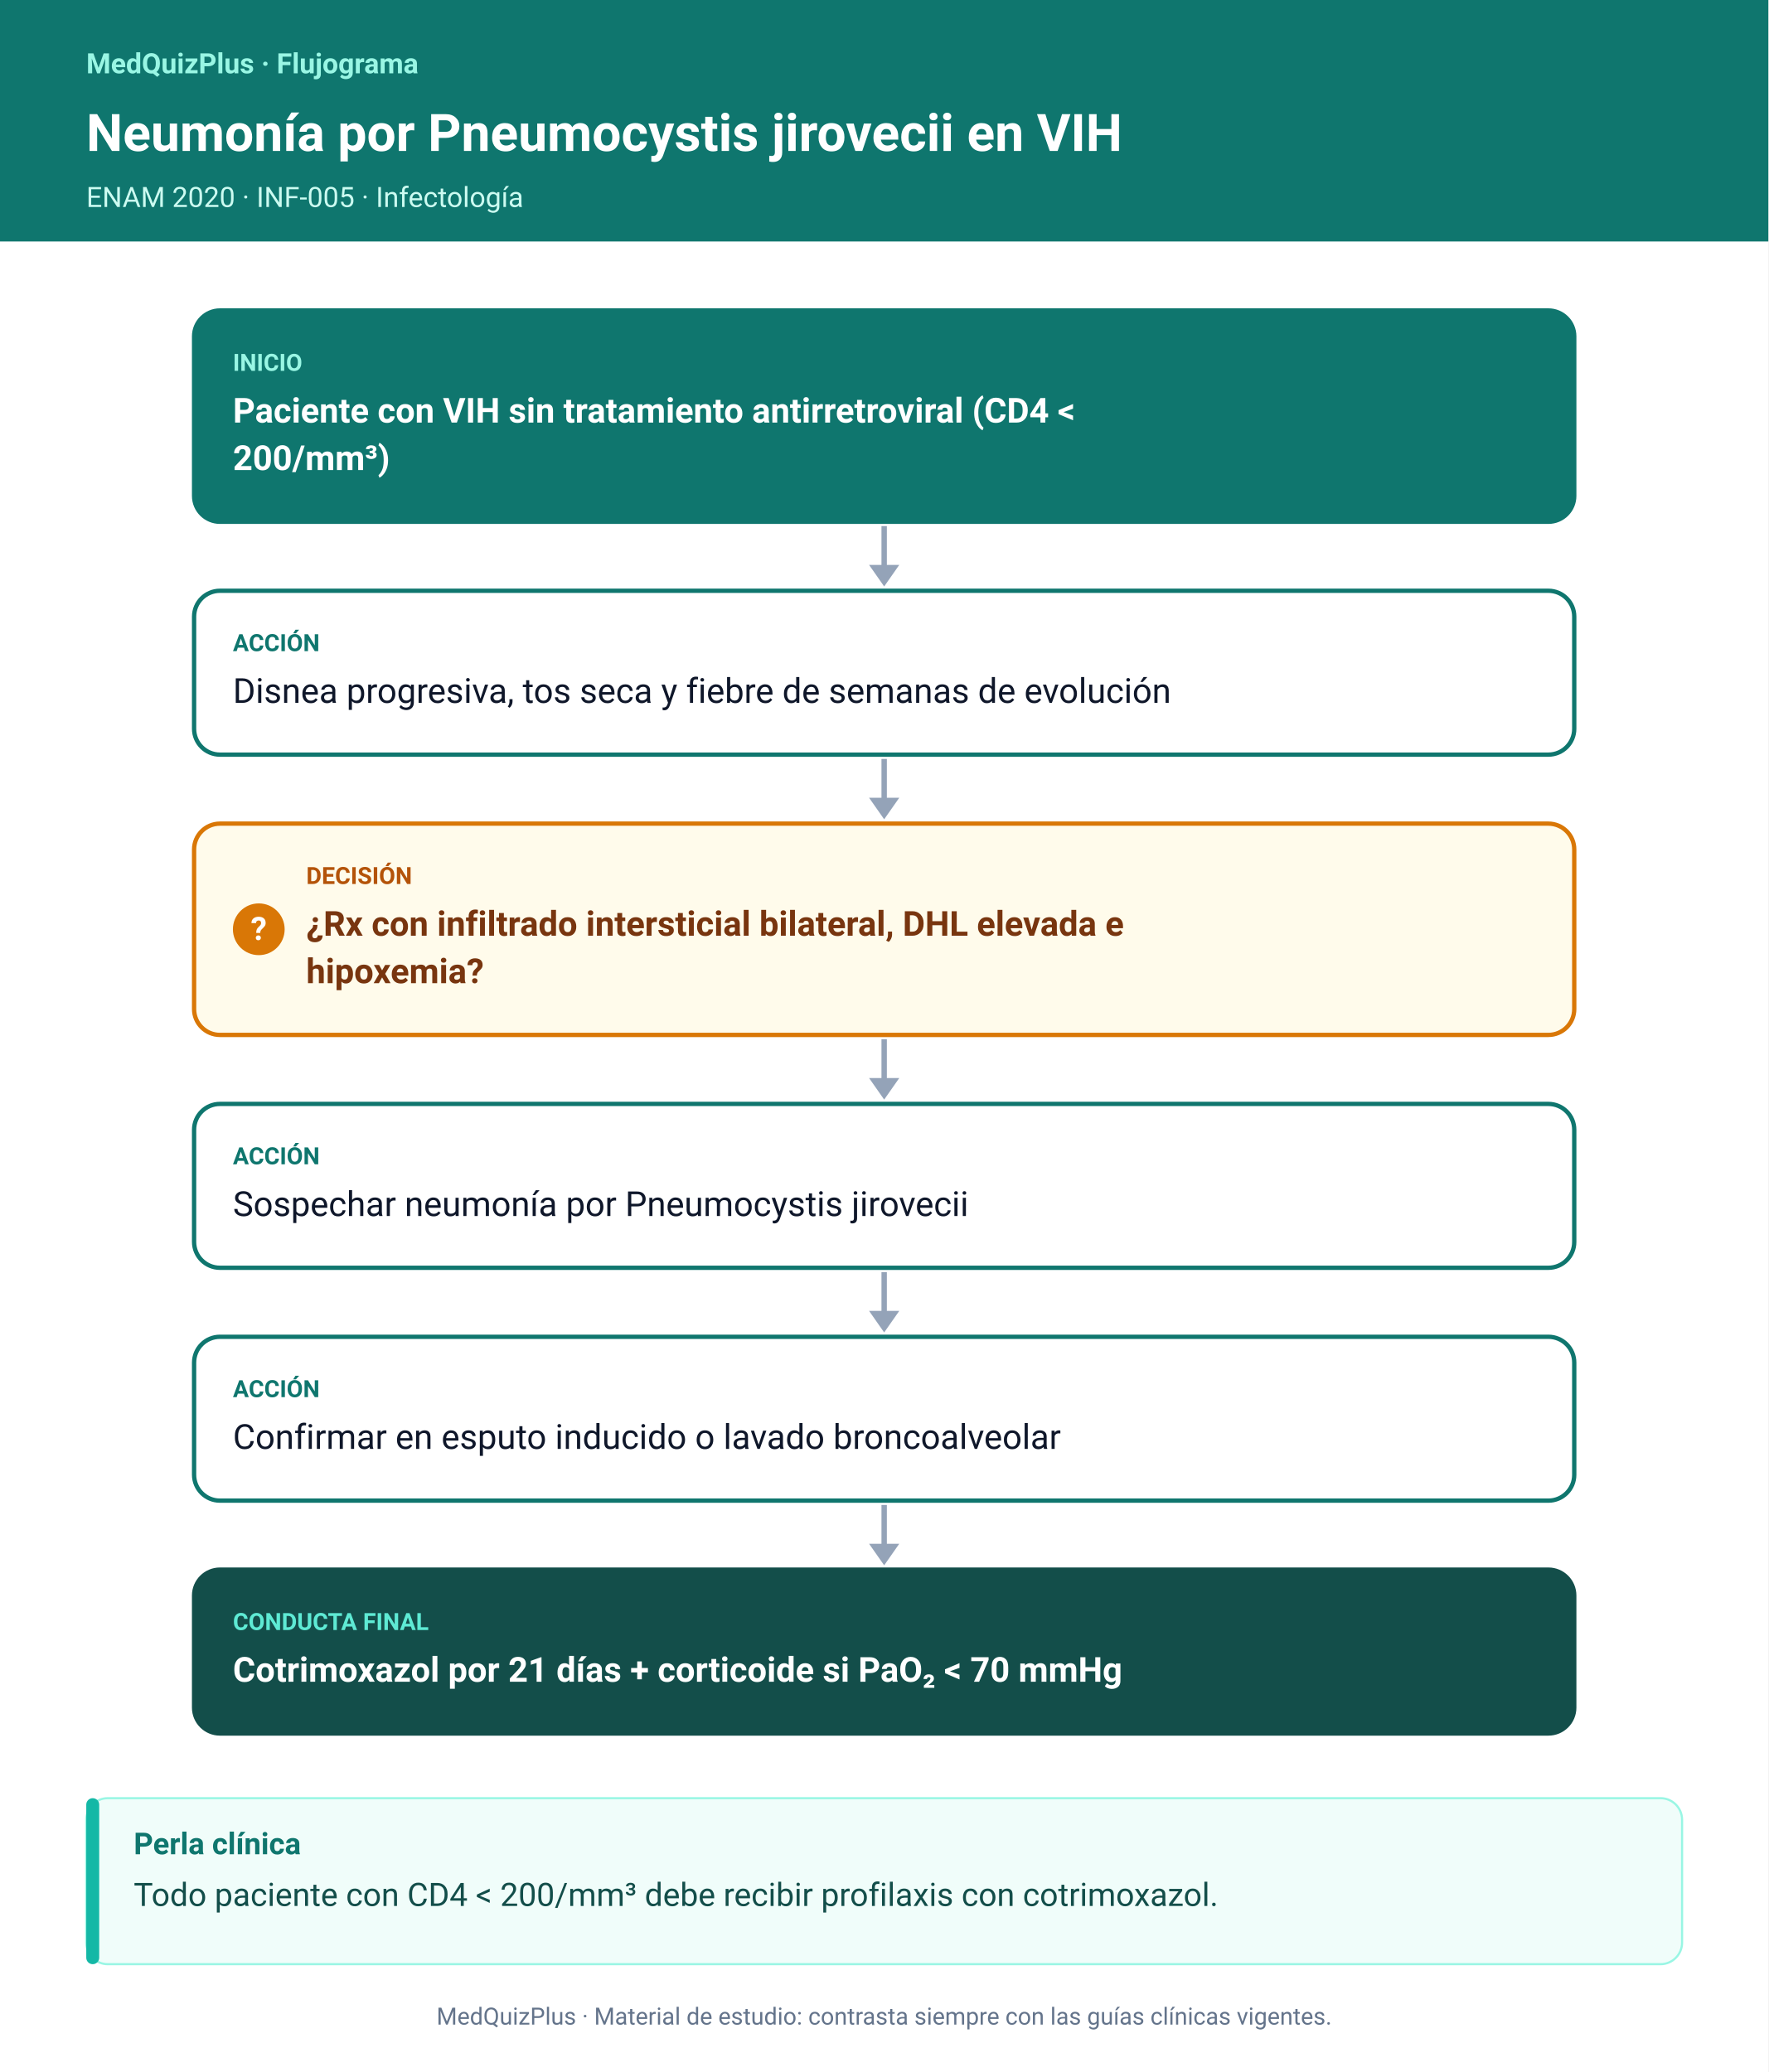
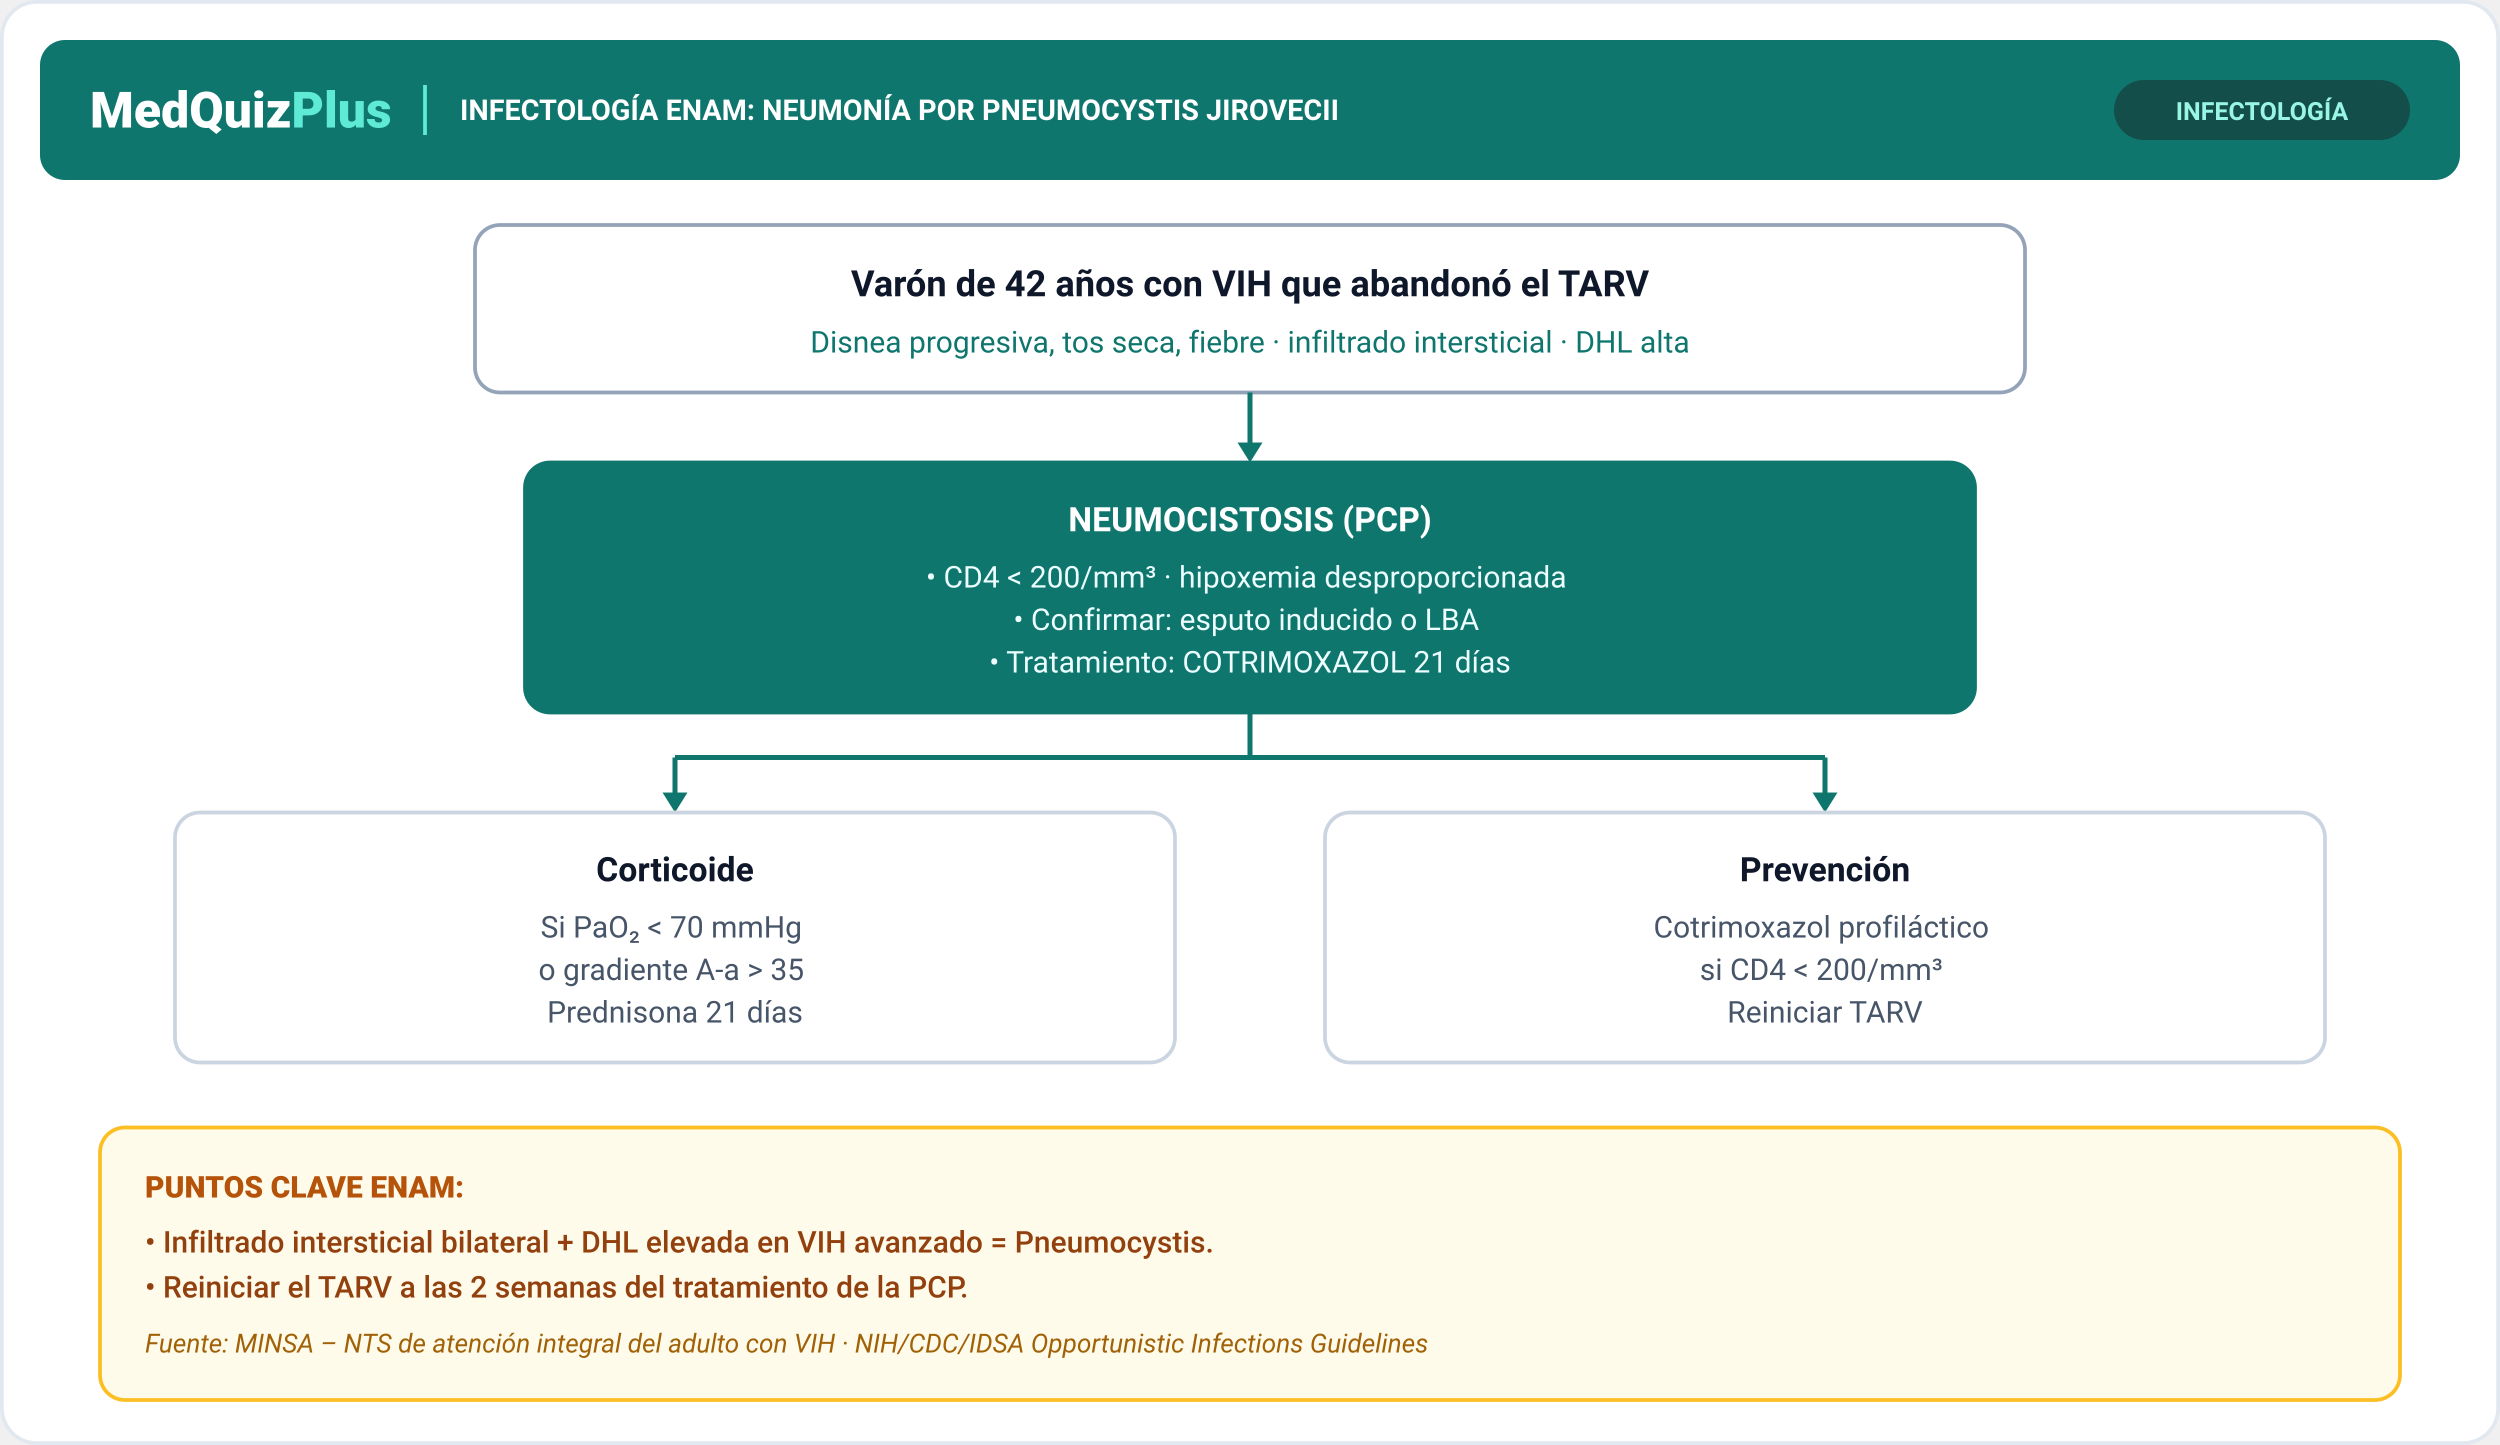
- <svg xmlns="http://www.w3.org/2000/svg" width="820" height="961" viewBox="0 0 820 961" font-family="Segoe UI, Roboto, Helvetica, Arial, sans-serif" role="img" aria-label="Neumonía por Pneumocystis jirovecii en VIH">
-   <rect width="820" height="961" fill="#ffffff" />
-   <rect x="0" y="0" width="820" height="112" fill="#0f766e" />
-   <text x="40" y="34" font-size="13" font-weight="600" font-style="normal" fill="#99f6e4" text-anchor="start" data-max="740">
-     <tspan x="40" dy="0">MedQuizPlus · Flujograma</tspan>
+ <svg xmlns="http://www.w3.org/2000/svg" width="1000" height="578" viewBox="0 0 1000 578" font-family="Segoe UI, Roboto, Helvetica, Arial, sans-serif" role="img" aria-label="Neumonía por Pneumocystis jirovecii">
+   <rect x="0.75" y="0.75" width="998.5" height="576.5" rx="14" fill="#ffffff" stroke="#e2e8f0" stroke-width="1.5" />
+   <rect x="16" y="16" width="968" height="56" rx="10" fill="#0f766e" />
+   <text x="36" y="51.0" font-size="20" font-weight="800" fill="#ffffff">MedQuiz<tspan fill="#5eead4">Plus</tspan>
  </text>
-   <text x="40" y="70" font-size="24" font-weight="700" font-style="normal" fill="#ffffff" text-anchor="start" data-max="740">
-     <tspan x="40" dy="0">Neumonía por Pneumocystis jirovecii en VIH</tspan>
+   <line x1="170" y1="34.0" x2="170" y2="54.0" stroke="#5eead4" stroke-width="1.5" />
+   <text x="184.0" y="48.0" font-size="11.5" font-weight="700" font-style="normal" fill="#ffffff" text-anchor="start" data-max="642">
+     <tspan x="184.0" dy="0">INFECTOLOGÍA ENAM: NEUMONÍA POR PNEUMOCYSTIS JIROVECII</tspan>
  </text>
-   <text x="40" y="96" font-size="13" font-weight="400" font-style="normal" fill="#ccfbf1" text-anchor="start" data-max="740">
-     <tspan x="40" dy="0">ENAM 2020 · INF-005 · Infectología</tspan>
+   <rect x="845.6" y="32.0" width="118.4" height="24" rx="12" fill="#134e4a" />
+   <text x="904.8" y="48.0" font-size="10" font-weight="700" font-style="normal" fill="#99f6e4" text-anchor="middle" data-max="102">
+     <tspan x="904.8" dy="0">INFECTOLOGÍA</tspan>
  </text>
-   <rect x="90" y="144" width="640" height="98" rx="12" fill="#0f766e" stroke="#0f766e" stroke-width="2" />
-   <text x="108" y="172" font-size="11" font-weight="700" font-style="normal" fill="#99f6e4" text-anchor="start" data-max="604">
-     <tspan x="108" dy="0">INICIO</tspan>
+   <rect x="190.0" y="90.0" width="620" height="67.0" rx="10" fill="#ffffff" stroke="#94a3b8" stroke-width="1.5" />
+   <text x="500.0" y="118.5" font-size="14.5" font-weight="700" font-style="normal" fill="#0f172a" text-anchor="middle" data-max="592">
+     <tspan x="500.0" dy="0">Varón de 42 años con VIH que abandonó el TARV</tspan>
  </text>
-   <text x="108" y="196" font-size="16" font-weight="600" font-style="normal" fill="#ffffff" text-anchor="start" data-max="604">
-     <tspan x="108" dy="0">Paciente con VIH sin tratamiento antirretroviral (CD4 &lt;</tspan>
-     <tspan x="108" dy="22">200/mm³)</tspan>
+   <text x="500.0" y="141.0" font-size="12" font-weight="400" font-style="normal" fill="#0f766e" text-anchor="middle" data-max="592">
+     <tspan x="500.0" dy="0">Disnea progresiva, tos seca, fiebre · infiltrado intersticial · DHL alta</tspan>
  </text>
-   <line x1="410.0" y1="244" x2="410.0" y2="264" stroke="#94a3b8" stroke-width="2.5" />
-   <polygon points="403.0,262 417.0,262 410.0,272" fill="#94a3b8" />
-   <rect x="90" y="274" width="640" height="76" rx="12" fill="#ffffff" stroke="#0f766e" stroke-width="2" />
-   <text x="108" y="302" font-size="11" font-weight="700" font-style="normal" fill="#0f766e" text-anchor="start" data-max="604">
-     <tspan x="108" dy="0">ACCIÓN</tspan>
+   <line x1="500.0" y1="157.0" x2="500.0" y2="178.0" stroke="#0f766e" stroke-width="2" />
+   <polygon points="495.0,177.0 505.0,177.0 500.0,185.0" fill="#0f766e" />
+   <rect x="210.0" y="185.0" width="580" height="100.0" rx="10" fill="#0f766e" stroke="#0f766e" stroke-width="1.5" />
+   <text x="500.0" y="212.5" font-size="13.5" font-weight="700" font-style="normal" fill="#ffffff" text-anchor="middle" data-max="552">
+     <tspan x="500.0" dy="0">NEUMOCISTOSIS (PCP)</tspan>
  </text>
-   <text x="108" y="326" font-size="16" font-weight="400" font-style="normal" fill="#0f172a" text-anchor="start" data-max="604">
-     <tspan x="108" dy="0">Disnea progresiva, tos seca y fiebre de semanas de evolución</tspan>
+   <text x="500.0" y="235.0" font-size="12" font-weight="400" font-style="normal" fill="#ecfeff" text-anchor="middle" data-max="552">
+     <tspan x="500.0" dy="0">• CD4 &lt; 200/mm³ · hipoxemia desproporcionada</tspan>
+     <tspan x="500.0" dy="17">• Confirmar: esputo inducido o LBA</tspan>
+     <tspan x="500.0" dy="17">• Tratamiento: COTRIMOXAZOL 21 días</tspan>
  </text>
-   <line x1="410.0" y1="352" x2="410.0" y2="372" stroke="#94a3b8" stroke-width="2.5" />
-   <polygon points="403.0,370 417.0,370 410.0,380" fill="#94a3b8" />
-   <rect x="90" y="382" width="640" height="98" rx="12" fill="#fffbeb" stroke="#d97706" stroke-width="2" />
-   <circle cx="120" cy="431.0" r="12" fill="#d97706" />
-   <text x="120" y="436.0" font-size="15" font-weight="700" font-style="normal" fill="#ffffff" text-anchor="middle" data-max="0">
-     <tspan x="120" dy="0">?</tspan>
+   <line x1="500.0" y1="285.0" x2="500.0" y2="303.0" stroke="#0f766e" stroke-width="2" />
+   <line x1="270.0" y1="303.0" x2="730.0" y2="303.0" stroke="#0f766e" stroke-width="2" />
+   <line x1="270.0" y1="303.0" x2="270.0" y2="318.0" stroke="#0f766e" stroke-width="2" />
+   <polygon points="265.0,317.0 275.0,317.0 270.0,325.0" fill="#0f766e" />
+   <line x1="730.0" y1="303.0" x2="730.0" y2="318.0" stroke="#0f766e" stroke-width="2" />
+   <polygon points="725.0,317.0 735.0,317.0 730.0,325.0" fill="#0f766e" />
+   <rect x="70.0" y="325.0" width="400" height="100.0" rx="10" fill="#ffffff" stroke="#cbd5e1" stroke-width="1.5" />
+   <text x="270.0" y="352.5" font-size="13.5" font-weight="700" font-style="normal" fill="#0f172a" text-anchor="middle" data-max="372">
+     <tspan x="270.0" dy="0">Corticoide</tspan>
  </text>
-   <text x="142" y="410" font-size="11" font-weight="700" font-style="normal" fill="#b45309" text-anchor="start" data-max="570">
-     <tspan x="142" dy="0">DECISIÓN</tspan>
+   <text x="270.0" y="375.0" font-size="12" font-weight="400" font-style="normal" fill="#475569" text-anchor="middle" data-max="372">
+     <tspan x="270.0" dy="0">Si PaO₂ &lt; 70 mmHg</tspan>
+     <tspan x="270.0" dy="17">o gradiente A-a &gt; 35</tspan>
+     <tspan x="270.0" dy="17">Prednisona 21 días</tspan>
  </text>
-   <text x="142" y="434" font-size="16" font-weight="600" font-style="normal" fill="#78350f" text-anchor="start" data-max="570">
-     <tspan x="142" dy="0">¿Rx con infiltrado intersticial bilateral, DHL elevada e</tspan>
-     <tspan x="142" dy="22">hipoxemia?</tspan>
+   <rect x="530.0" y="325.0" width="400" height="100.0" rx="10" fill="#ffffff" stroke="#cbd5e1" stroke-width="1.5" />
+   <text x="730.0" y="352.5" font-size="13.5" font-weight="700" font-style="normal" fill="#0f172a" text-anchor="middle" data-max="372">
+     <tspan x="730.0" dy="0">Prevención</tspan>
  </text>
-   <line x1="410.0" y1="482" x2="410.0" y2="502" stroke="#94a3b8" stroke-width="2.5" />
-   <polygon points="403.0,500 417.0,500 410.0,510" fill="#94a3b8" />
-   <rect x="90" y="512" width="640" height="76" rx="12" fill="#ffffff" stroke="#0f766e" stroke-width="2" />
-   <text x="108" y="540" font-size="11" font-weight="700" font-style="normal" fill="#0f766e" text-anchor="start" data-max="604">
-     <tspan x="108" dy="0">ACCIÓN</tspan>
+   <text x="730.0" y="375.0" font-size="12" font-weight="400" font-style="normal" fill="#475569" text-anchor="middle" data-max="372">
+     <tspan x="730.0" dy="0">Cotrimoxazol profiláctico</tspan>
+     <tspan x="730.0" dy="17">si CD4 &lt; 200/mm³</tspan>
+     <tspan x="730.0" dy="17">Reiniciar TARV</tspan>
  </text>
-   <text x="108" y="564" font-size="16" font-weight="400" font-style="normal" fill="#0f172a" text-anchor="start" data-max="604">
-     <tspan x="108" dy="0">Sospechar neumonía por Pneumocystis jirovecii</tspan>
+   <rect x="40" y="451.0" width="920" height="109.0" rx="10" fill="#fffbeb" stroke="#fbbf24" stroke-width="1.5" />
+   <text x="58.0" y="479.0" font-size="12" font-weight="800" font-style="normal" fill="#b45309" text-anchor="start" data-max="884">
+     <tspan x="58.0" dy="0">PUNTOS CLAVE ENAM:</tspan>
  </text>
-   <line x1="410.0" y1="590" x2="410.0" y2="610" stroke="#94a3b8" stroke-width="2.5" />
-   <polygon points="403.0,608 417.0,608 410.0,618" fill="#94a3b8" />
-   <rect x="90" y="620" width="640" height="76" rx="12" fill="#ffffff" stroke="#0f766e" stroke-width="2" />
-   <text x="108" y="648" font-size="11" font-weight="700" font-style="normal" fill="#0f766e" text-anchor="start" data-max="604">
-     <tspan x="108" dy="0">ACCIÓN</tspan>
+   <text x="58.0" y="501.0" font-size="12" font-weight="500" font-style="normal" fill="#92400e" text-anchor="start" data-max="884">
+     <tspan x="58.0" dy="0">• Infiltrado intersticial bilateral + DHL elevada en VIH avanzado = Pneumocystis.</tspan>
+     <tspan x="58.0" dy="18">• Reiniciar el TARV a las 2 semanas del tratamiento de la PCP.</tspan>
  </text>
-   <text x="108" y="672" font-size="16" font-weight="400" font-style="normal" fill="#0f172a" text-anchor="start" data-max="604">
-     <tspan x="108" dy="0">Confirmar en esputo inducido o lavado broncoalveolar</tspan>
-   </text>
-   <line x1="410.0" y1="698" x2="410.0" y2="718" stroke="#94a3b8" stroke-width="2.5" />
-   <polygon points="403.0,716 417.0,716 410.0,726" fill="#94a3b8" />
-   <rect x="90" y="728" width="640" height="76" rx="12" fill="#134e4a" stroke="#134e4a" stroke-width="2" />
-   <text x="108" y="756" font-size="11" font-weight="700" font-style="normal" fill="#5eead4" text-anchor="start" data-max="604">
-     <tspan x="108" dy="0">CONDUCTA FINAL</tspan>
-   </text>
-   <text x="108" y="780" font-size="16" font-weight="700" font-style="normal" fill="#ffffff" text-anchor="start" data-max="604">
-     <tspan x="108" dy="0">Cotrimoxazol por 21 días + corticoide si PaO₂ &lt; 70 mmHg</tspan>
-   </text>
-   <rect x="40" y="834" width="740" height="77" rx="10" fill="#f0fdfa" stroke="#99f6e4" />
-   <rect x="40" y="834" width="6" height="77" rx="3" fill="#14b8a6" />
-   <text x="62" y="860" font-size="14" font-weight="700" font-style="normal" fill="#0f766e" text-anchor="start" data-max="704">
-     <tspan x="62" dy="0">Perla clínica</tspan>
-   </text>
-   <text x="62" y="884" font-size="15" font-weight="400" font-style="normal" fill="#134e4a" text-anchor="start" data-max="704">
-     <tspan x="62" dy="0">Todo paciente con CD4 &lt; 200/mm³ debe recibir profilaxis con cotrimoxazol.</tspan>
-   </text>
-   <text x="410.0" y="939" font-size="11" font-weight="400" font-style="normal" fill="#64748b" text-anchor="middle" data-max="740">
-     <tspan x="410.0" dy="0">MedQuizPlus · Material de estudio: contrasta siempre con las guías clínicas vigentes.</tspan>
+   <text x="58.0" y="541.0" font-size="10.5" font-weight="400" font-style="italic" fill="#a16207" text-anchor="start" data-max="884">
+     <tspan x="58.0" dy="0">Fuente: MINSA – NTS de atención integral del adulto con VIH · NIH/CDC/IDSA Opportunistic Infections Guidelines</tspan>
  </text>
</svg>
